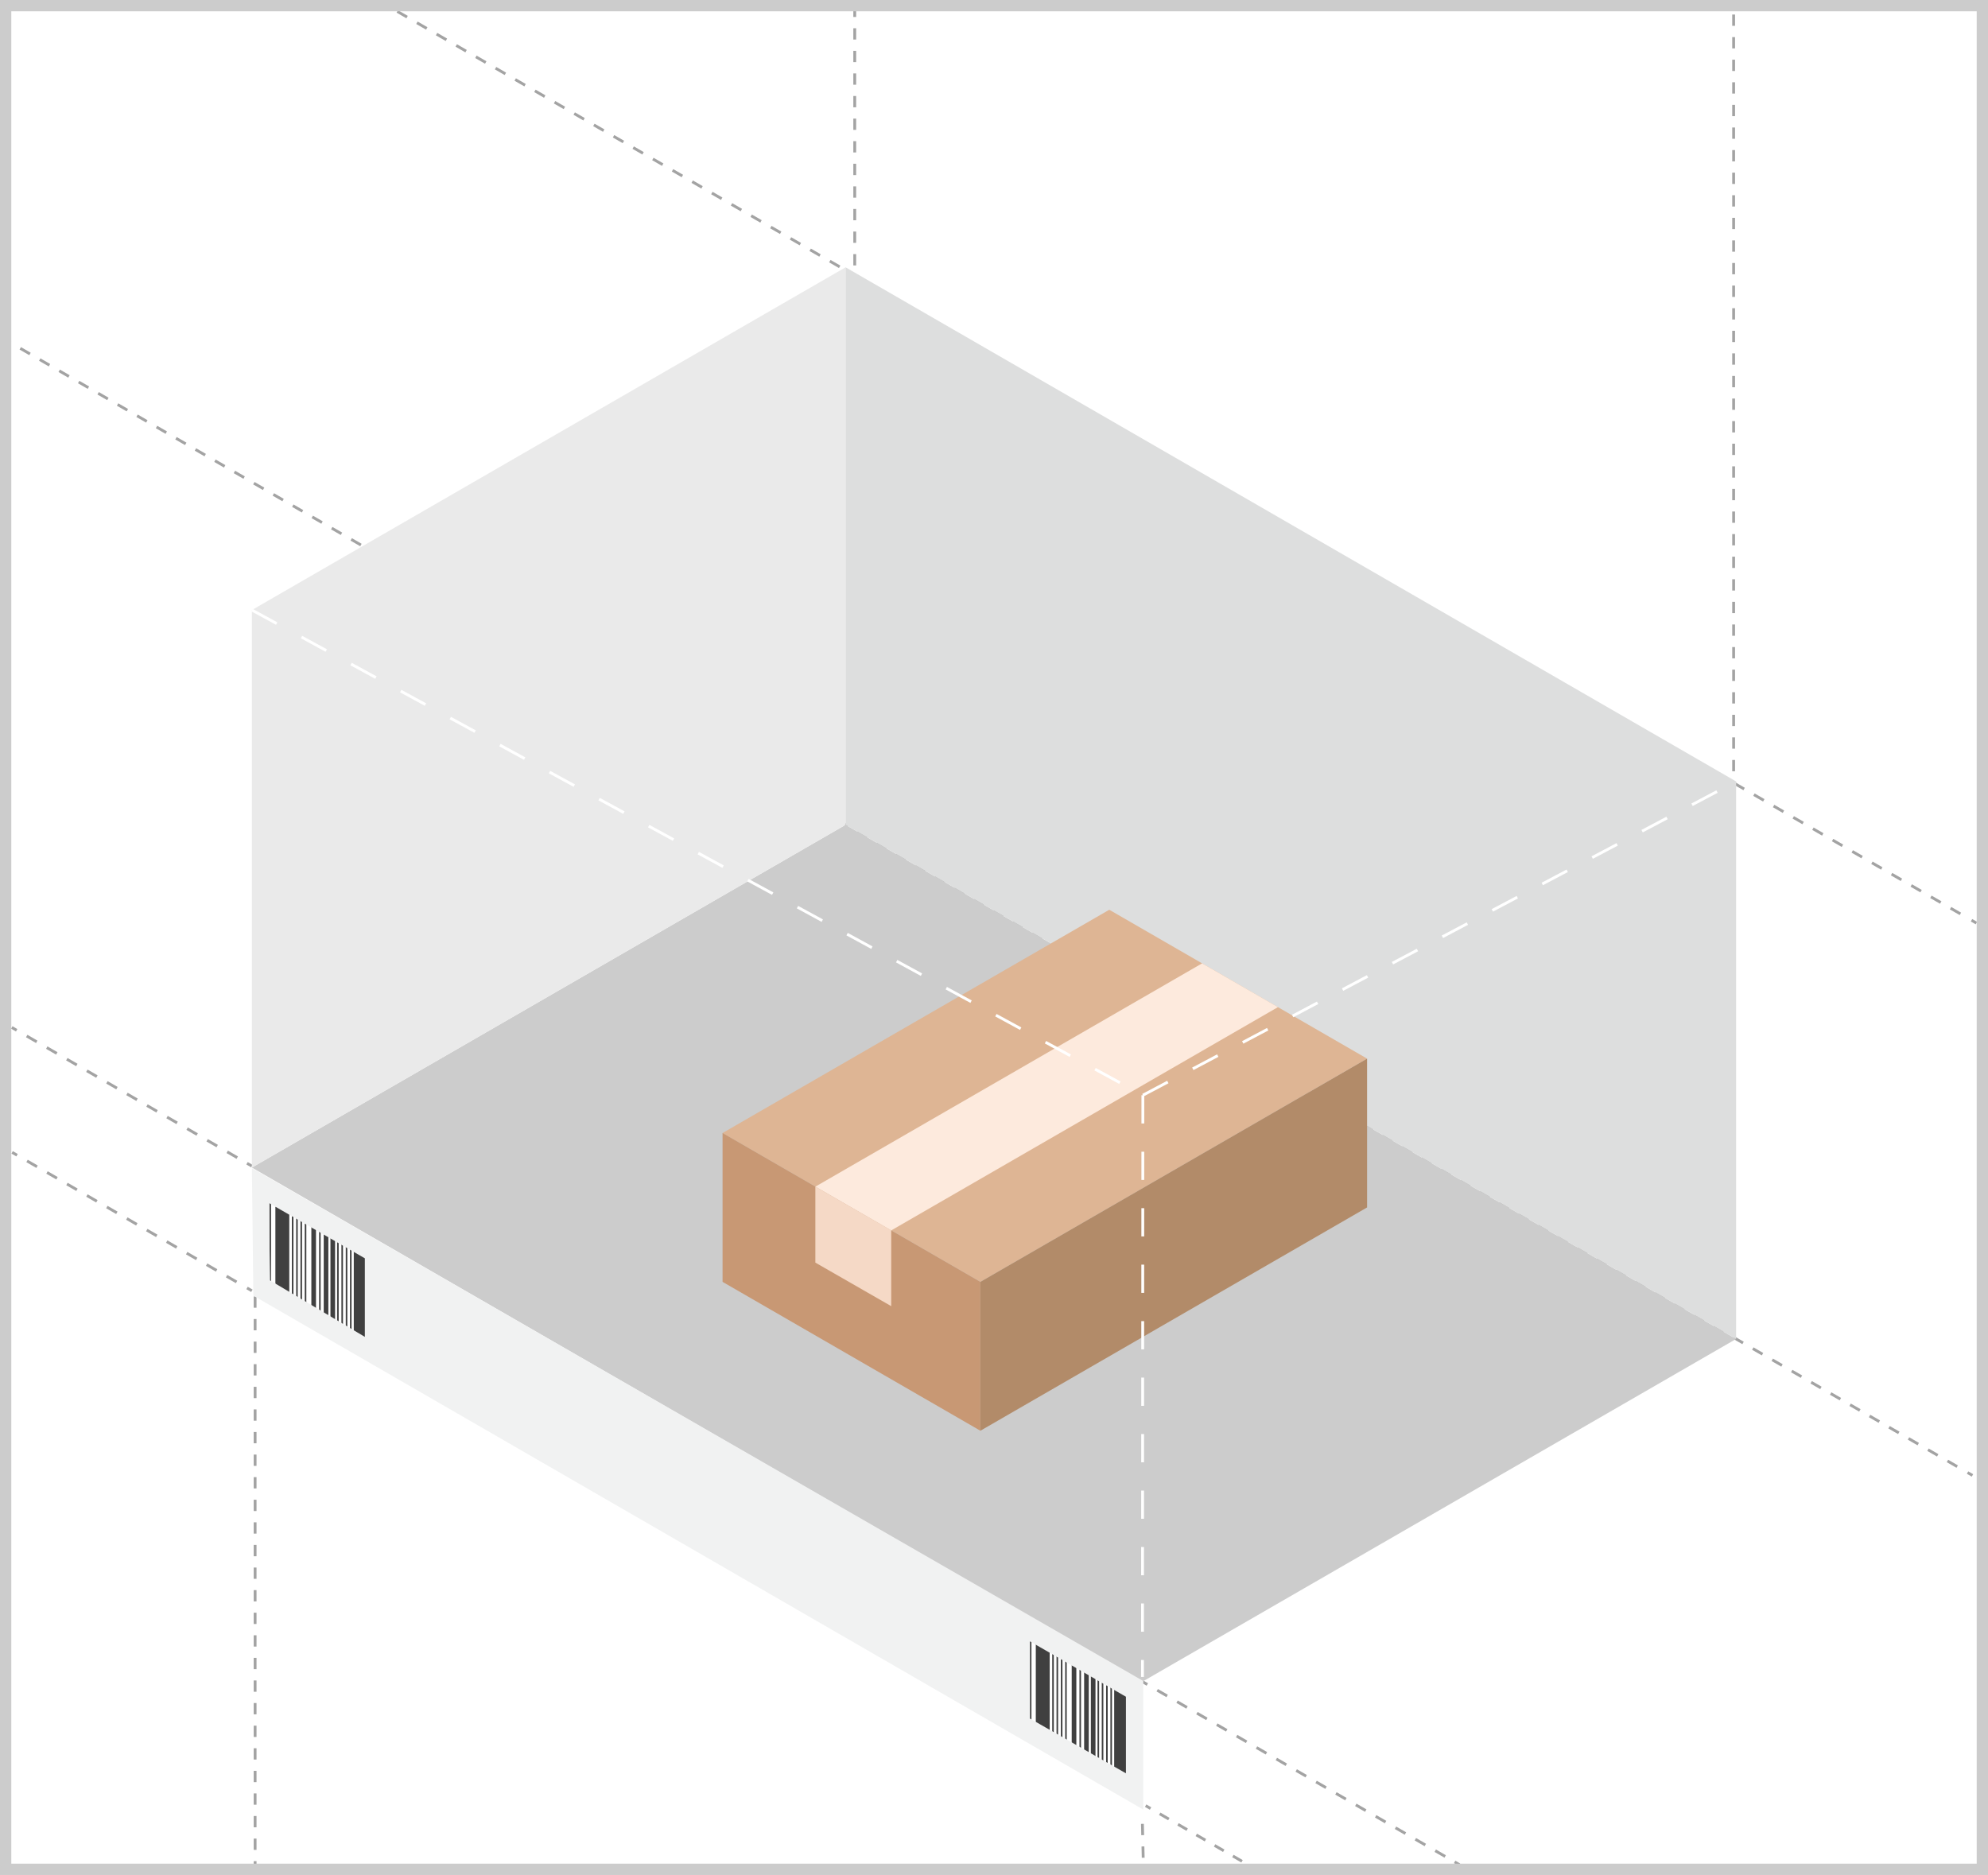
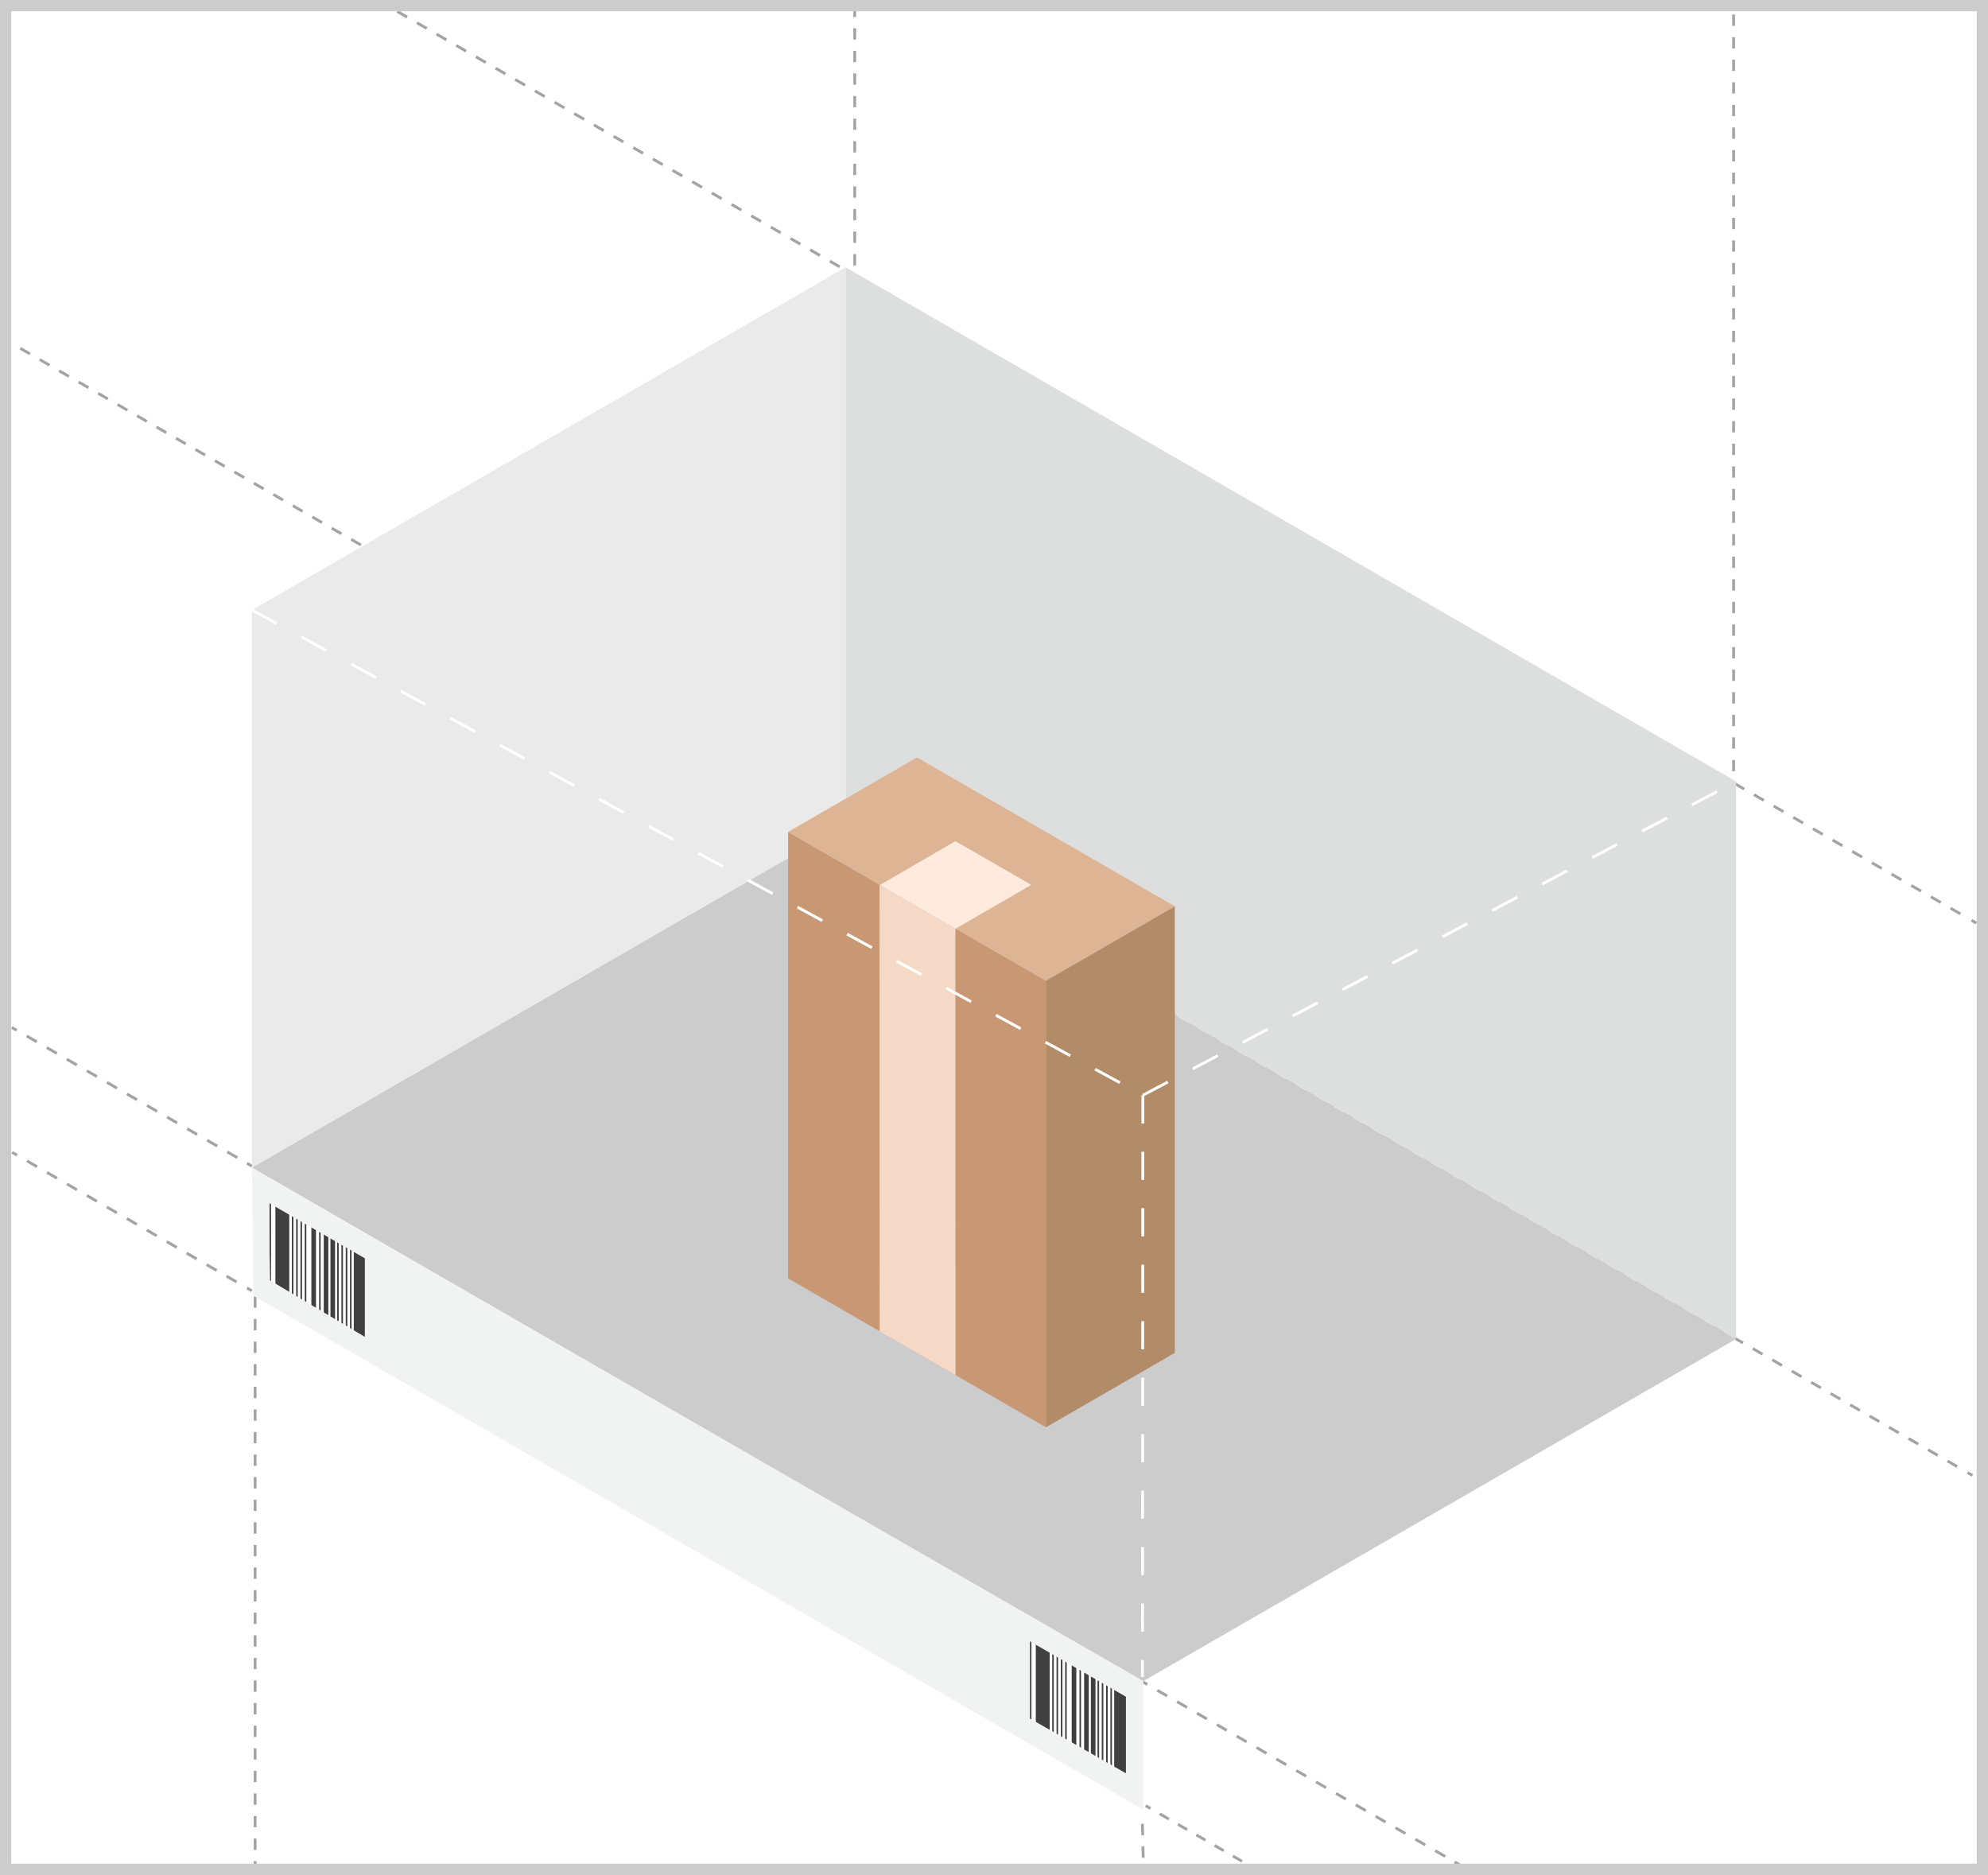
<svg xmlns="http://www.w3.org/2000/svg" viewBox="0 0 352 332">
  <defs>
-     <style>.cls-1{fill:#fff;}.cls-10,.cls-11,.cls-2,.cls-22,.cls-3,.cls-4,.cls-5,.cls-6,.cls-7,.cls-8,.cls-9{fill:none;}.cls-10,.cls-2,.cls-3,.cls-4,.cls-5,.cls-6,.cls-7,.cls-8,.cls-9{stroke:#a3a3a3;}.cls-10,.cls-2,.cls-22,.cls-3,.cls-4,.cls-5,.cls-6,.cls-7,.cls-8,.cls-9{stroke-linejoin:round;stroke-width:0.5px;}.cls-3{stroke-dasharray:2.05 2.05;}.cls-4{stroke-dasharray:2.04 2.04;}.cls-5{stroke-dasharray:1.87 1.87;}.cls-6{stroke-dasharray:2.03 2.03;}.cls-7{stroke-dasharray:1.99 1.99;}.cls-8{stroke-dasharray:2.01 2.01;}.cls-9{stroke-dasharray:2;}.cls-10,.cls-22{stroke-dasharray:5;}.cls-11{stroke:#ccc;stroke-miterlimit:10;stroke-width:2px;}.cls-12{opacity:0.75;}.cls-13{fill:#ccc;}.cls-14{fill:#eaeaea;}.cls-15{fill:#dddede;}.cls-16{fill:#f1f2f2;}.cls-17{fill:#deb594;}.cls-18{fill:#c89874;}.cls-19{fill:#b28b69;}.cls-20{fill:#fdeadd;}.cls-21{fill:#f5d9c6;}.cls-22{stroke:#fff;}</style>
+     <style>.cls-1{fill:#fff;}.cls-10,.cls-11,.cls-2,.cls-22,.cls-3,.cls-4,.cls-5,.cls-6,.cls-7,.cls-8,.cls-9{fill:none;}.cls-10,.cls-2,.cls-3,.cls-4,.cls-5,.cls-6,.cls-7,.cls-8,.cls-9{stroke:#a3a3a3;}.cls-10,.cls-2,.cls-22,.cls-3,.cls-4,.cls-5,.cls-6,.cls-7,.cls-8,.cls-9{stroke-linejoin:round;stroke-width:0.5px;}.cls-3{stroke-dasharray:2.05 2.05;}.cls-4{stroke-dasharray:2.04 2.04;}.cls-5{stroke-dasharray:1.87 1.87;}.cls-6{stroke-dasharray:2.03 2.03;}.cls-7{stroke-dasharray:1.99 1.99;}.cls-8{stroke-dasharray:2.01 2.01;}.cls-9{stroke-dasharray:2;}.cls-10,.cls-22{stroke-dasharray:5;}.cls-11{stroke:#ccc;stroke-miterlimit:10;stroke-width:2px;}.cls-12{opacity:0.75;}.cls-13{fill:#ccc;}.cls-14{fill:#eaeaea;}.cls-15{fill:#dddede;}.cls-16{fill:#f1f2f2;}.cls-17{fill:#c89874;}.cls-18{fill:#deb594;}.cls-19{fill:#b28b69;}.cls-20{fill:#f5d9c6;}.cls-21{fill:#fdeadd;}.cls-22{stroke:#fff;}</style>
  </defs>
  <g id="Layer_2" data-name="Layer 2">
    <g id="Layer_1-2" data-name="Layer 1">
      <rect class="cls-1" x="1" y="1" width="350" height="330" />
      <line class="cls-2" x1="2.09" y1="181.93" x2="2.95" y2="182.43" />
      <line class="cls-3" x1="4.73" y1="183.45" x2="42.85" y2="205.47" />
      <line class="cls-2" x1="43.74" y1="205.98" x2="44.6" y2="206.48" />
      <line class="cls-2" x1="2.15" y1="204.05" x2="3.02" y2="204.55" />
      <line class="cls-4" x1="4.79" y1="205.57" x2="42.85" y2="227.55" />
      <line class="cls-2" x1="43.74" y1="228.06" x2="44.6" y2="228.56" />
      <line class="cls-2" x1="202.85" y1="319.73" x2="203.72" y2="320.23" />
      <line class="cls-5" x1="205.34" y1="321.17" x2="220.7" y2="330.03" />
      <line class="cls-2" x1="221.5" y1="330.5" x2="222.37" y2="331" />
      <line class="cls-2" x1="202.28" y1="297.77" x2="203.15" y2="298.27" />
      <line class="cls-6" x1="204.9" y1="299.29" x2="256.68" y2="329.18" />
      <line class="cls-2" x1="257.56" y1="329.69" x2="258.42" y2="330.19" />
      <line class="cls-2" x1="1" y1="60.19" x2="1.87" y2="60.69" />
      <line class="cls-7" x1="3.59" y1="61.68" x2="347.52" y2="260.25" />
      <line class="cls-2" x1="348.38" y1="260.75" x2="349.25" y2="261.25" />
      <line class="cls-2" x1="67.73" y1="0.52" x2="68.6" y2="1.02" />
      <line class="cls-8" x1="70.34" y1="2.02" x2="348.21" y2="162.45" />
      <line class="cls-2" x1="349.08" y1="162.95" x2="349.95" y2="163.45" />
      <line class="cls-9" x1="306.96" y1="2.57" x2="306.96" y2="237.12" />
      <line class="cls-9" x1="151.34" y1="1" x2="151.34" y2="47.33" />
      <line class="cls-9" x1="45.17" y1="229.56" x2="45.17" y2="330.41" />
      <line class="cls-9" x1="202.28" y1="322.95" x2="202.44" y2="329.93" />
      <path class="cls-10" d="M316.4,158.37" />
      <path class="cls-10" d="M211.36,213.93" />
      <rect class="cls-11" x="1" y="1" width="350" height="330" />
      <g class="cls-12">
        <rect x="48.76" y="213.67" width="2.46" height="16.31" />
        <rect x="62.64" y="220.95" width="2.46" height="16.31" />
        <rect x="55.13" y="216.88" width="0.82" height="16.31" />
        <rect x="57.32" y="217.58" width="0.82" height="16.31" />
        <rect x="58.51" y="219.05" width="0.82" height="16.31" />
        <rect x="51.68" y="215.01" width="0.28" height="16.31" />
        <rect x="47.71" y="212.98" width="0.28" height="16.31" />
        <rect x="52.44" y="215.66" width="0.28" height="16.31" />
        <rect x="53.2" y="216.01" width="0.28" height="16.31" />
        <rect x="53.96" y="216.66" width="0.28" height="16.31" />
        <rect x="59.69" y="219.18" width="0.28" height="16.31" />
        <rect x="60.45" y="219.83" width="0.28" height="16.31" />
        <rect x="61.22" y="220.18" width="0.28" height="16.31" />
        <rect x="61.97" y="220.83" width="0.28" height="16.31" />
        <rect x="56.5" y="217.58" width="0.28" height="16.31" />
      </g>
      <g class="cls-12">
        <rect x="183.4" y="290.64" width="2.46" height="16.31" />
        <rect x="197.28" y="297.91" width="2.46" height="16.31" />
        <rect x="189.76" y="293.85" width="0.82" height="16.31" />
        <rect x="191.96" y="294.54" width="0.82" height="16.31" />
        <rect x="193.15" y="296.01" width="0.82" height="16.31" />
        <rect x="186.31" y="291.97" width="0.28" height="16.31" />
        <rect x="182.35" y="289.94" width="0.28" height="16.31" />
        <rect x="187.07" y="292.62" width="0.28" height="16.31" />
        <rect x="187.84" y="292.97" width="0.28" height="16.31" />
        <rect x="188.6" y="293.62" width="0.28" height="16.31" />
        <rect x="194.33" y="296.15" width="0.28" height="16.31" />
        <rect x="195.08" y="296.79" width="0.28" height="16.31" />
        <rect x="195.85" y="297.15" width="0.28" height="16.31" />
        <rect x="196.61" y="297.79" width="0.28" height="16.31" />
        <rect x="191.13" y="294.54" width="0.28" height="16.31" />
      </g>
      <polygon class="cls-13" points="44.6 206.74 149.72 146.05 307.4 237.09 202.28 297.77 44.6 206.74" />
      <polygon class="cls-14" points="44.6 108.02 44.6 206.74 149.72 146.05 149.72 47.33 44.6 108.02" />
      <polygon class="cls-15" points="149.72 47.33 149.72 146.05 307.4 237.09 307.4 138.37 149.72 47.33" />
      <path class="cls-16" d="M44.6,206.83l.26,22.59,157.57,91V297.66Zm20,29.89-16.78-10L47.6,213l17,9.81ZM199.36,314l-17-9.7V290.63l17,9.81Z" />
-       <polygon class="cls-17" points="127.94 200.62 196.41 161.09 242.06 187.45 173.59 226.98 127.94 200.62" />
-       <polygon class="cls-18" points="127.94 226.98 173.59 253.34 173.59 226.98 127.94 200.62 127.94 226.98" />
-       <polygon class="cls-19" points="242.06 187.45 242.06 213.8 173.59 253.34 173.59 226.98 242.06 187.45" />
-       <polygon class="cls-20" points="157.8 217.87 144.37 210.12 212.85 170.58 226.28 178.33 157.8 217.87" />
-       <polygon class="cls-21" points="157.8 231.28 144.37 223.57 144.37 210.11 157.8 217.85 157.8 231.28" />
+       <polygon class="cls-17" points="139.55 147.3 185.2 173.66 185.2 252.73 139.55 226.37 139.55 147.3" />
+       <polygon class="cls-18" points="185.2 173.66 208.02 160.48 162.37 134.12 139.55 147.3 185.2 173.66" />
+       <polygon class="cls-19" points="185.2 173.66 208.02 160.48 208.02 239.55 185.2 252.73 185.2 173.66" />
+       <polygon class="cls-20" points="155.73 156.7 169.16 164.42 169.19 243.49 155.76 235.76 155.73 156.7" />
+       <polygon class="cls-21" points="182.61 156.68 169.2 164.45 155.77 156.72 169.17 148.95 182.61 156.68" />
      <line class="cls-22" x1="44.6" y1="108.02" x2="202.36" y2="193.93" />
      <line class="cls-22" x1="202.36" y1="193.93" x2="202.29" y2="296.94" />
      <line class="cls-22" x1="202.36" y1="193.93" x2="307.4" y2="138.37" />
    </g>
  </g>
</svg>
